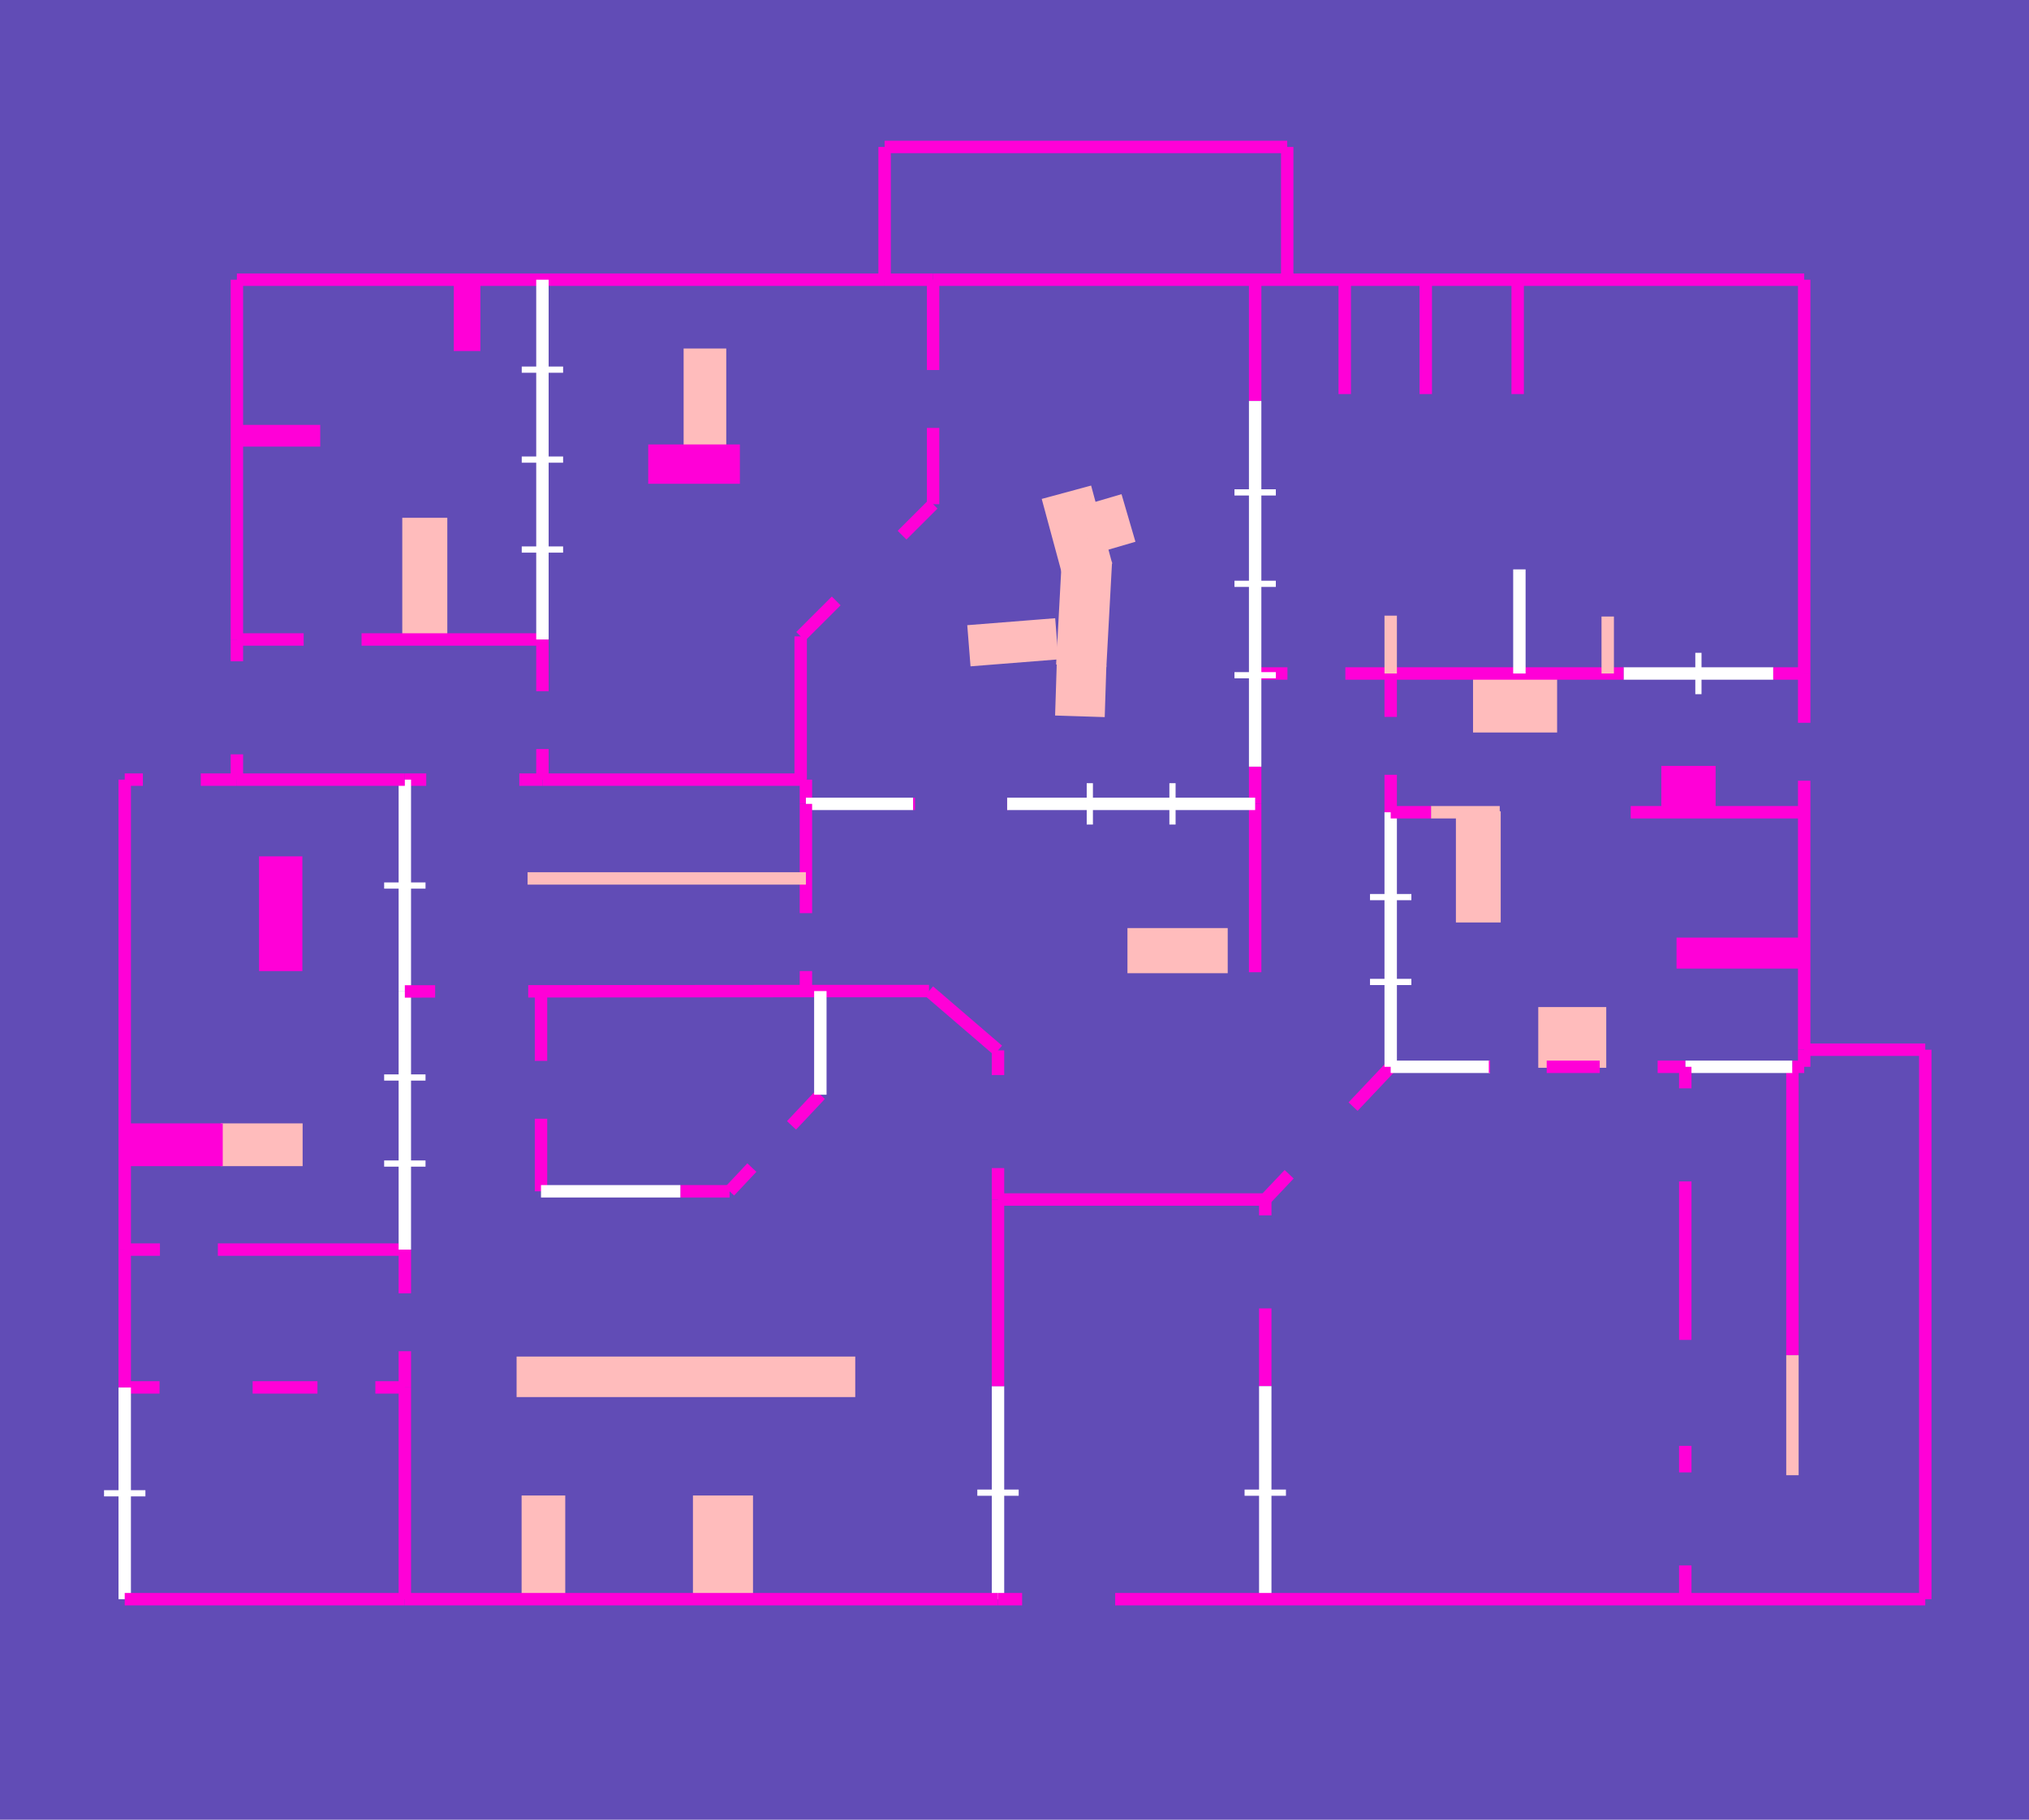
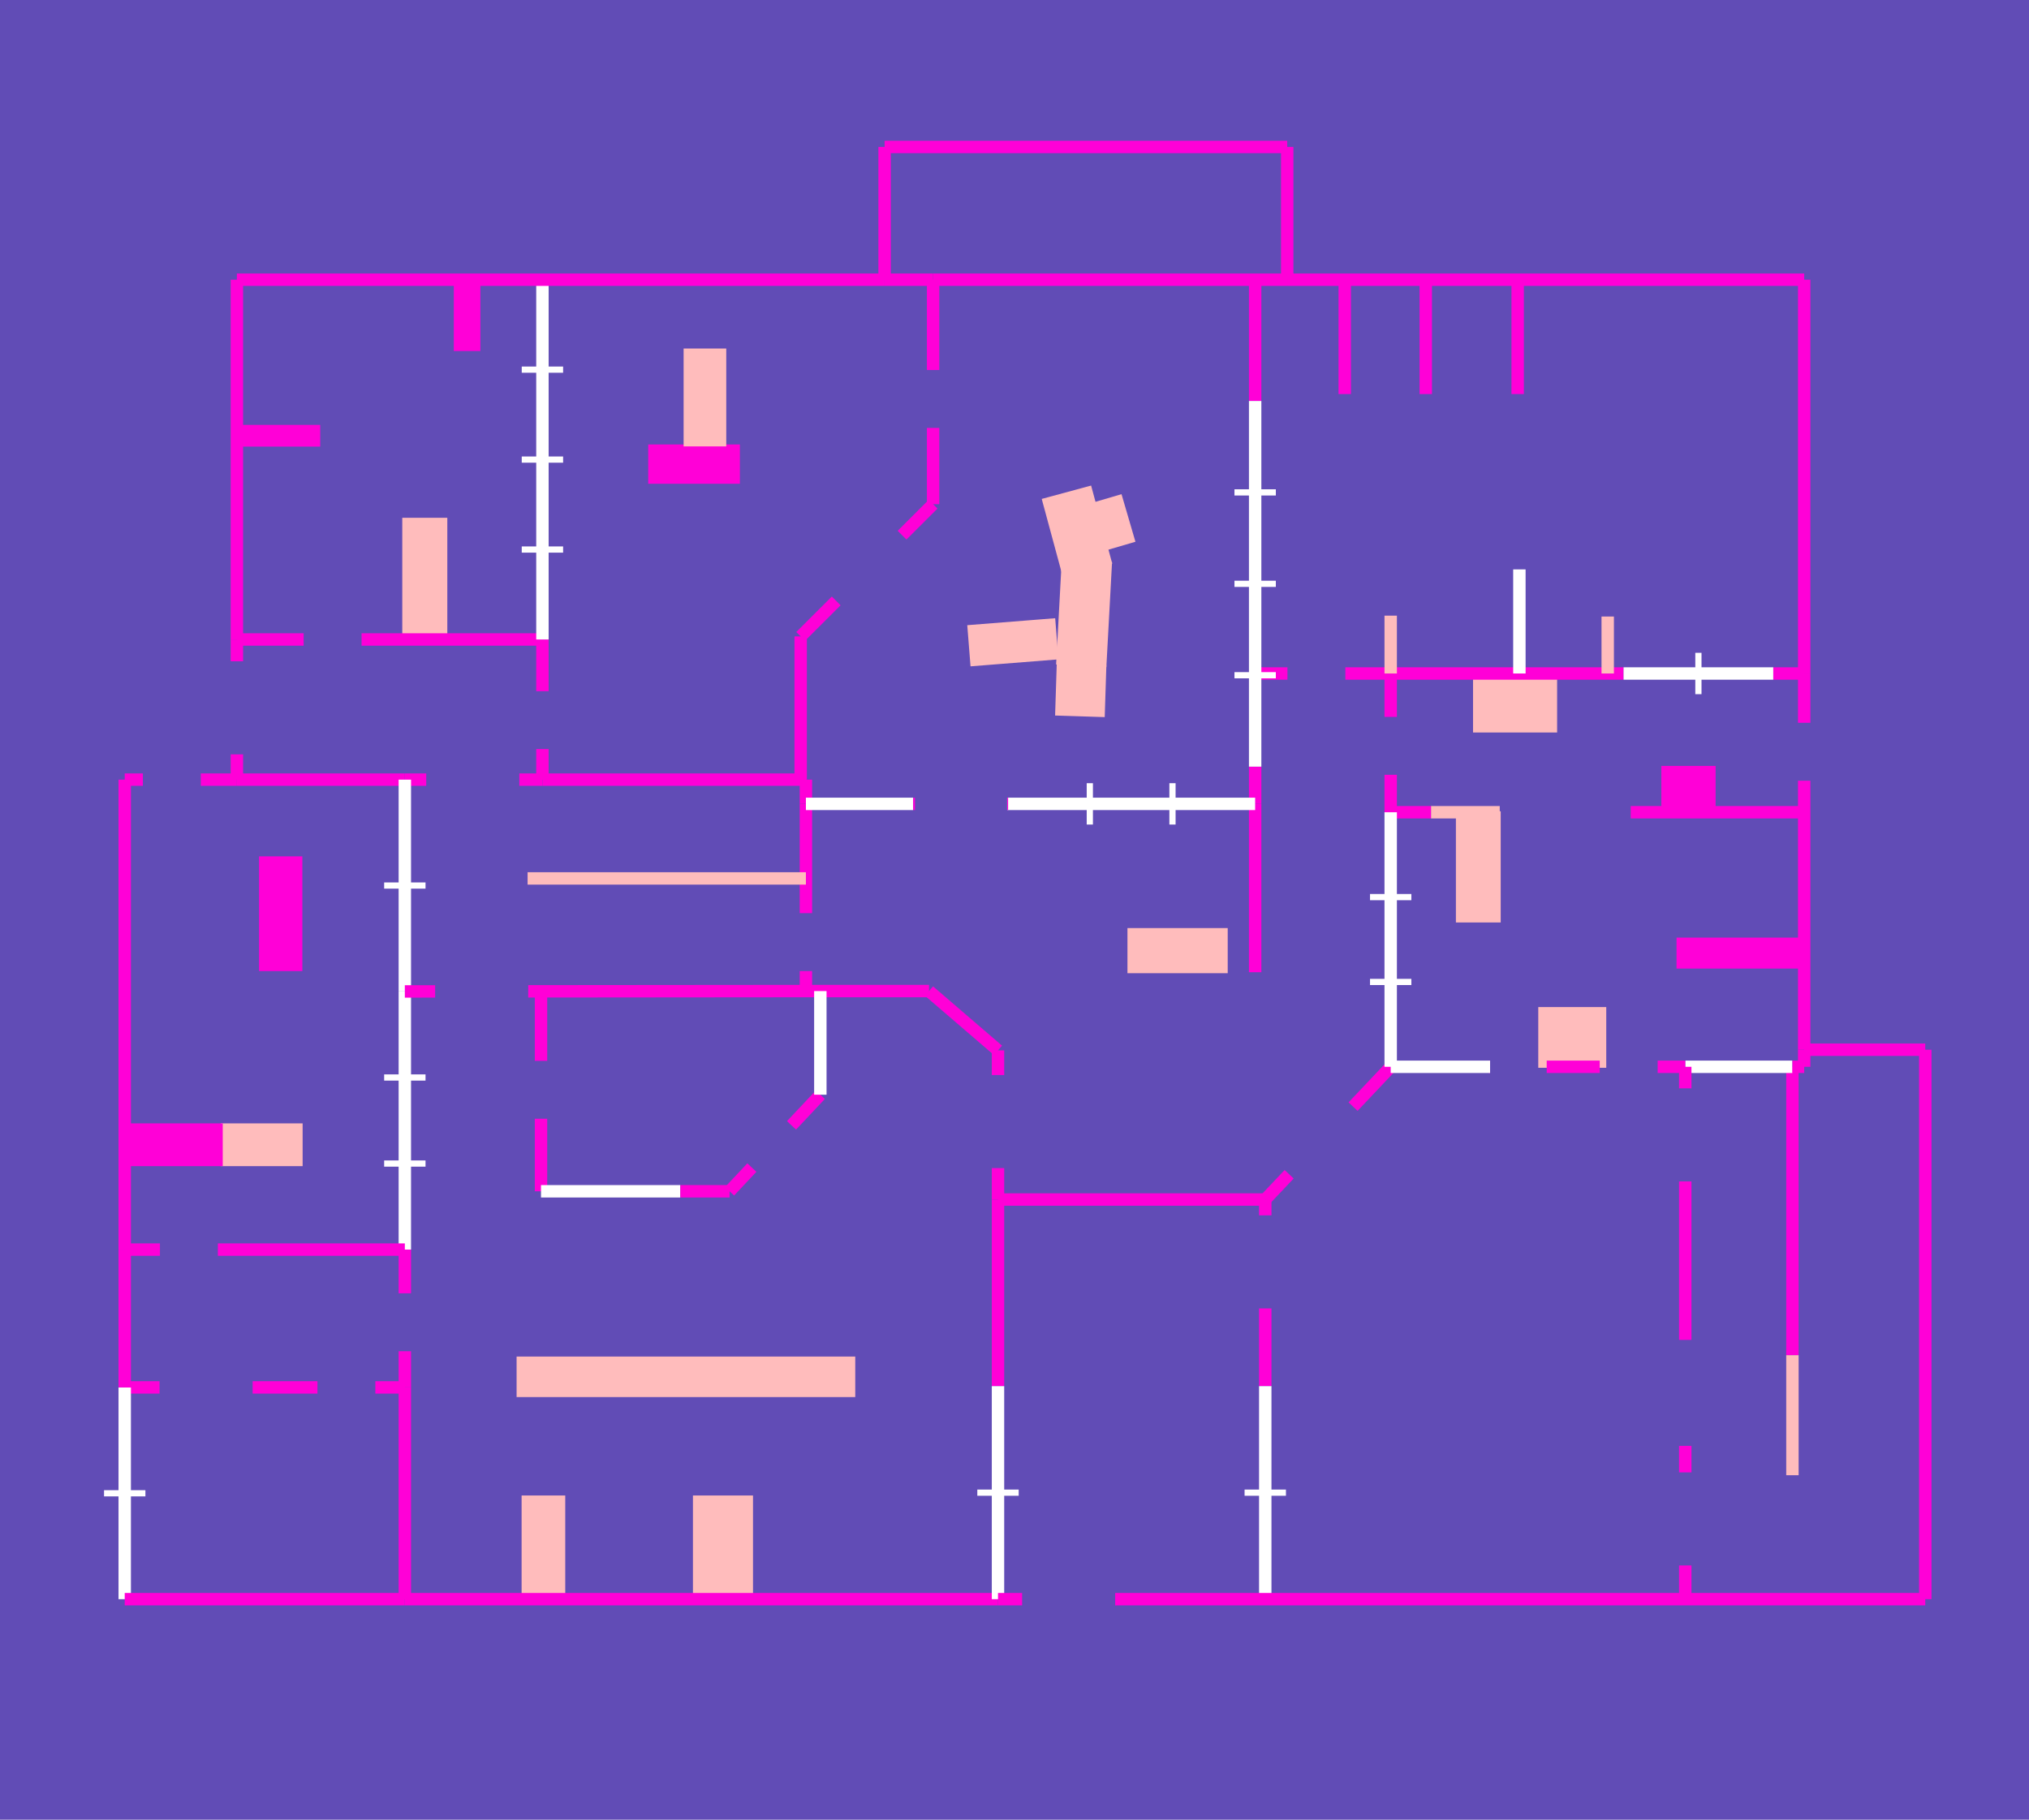
<svg xmlns="http://www.w3.org/2000/svg" viewBox="-377 -377 777 697">
  <rect fill="#614CB6" height="697" width="777" x="-377" y="-377" />
-   <path d="M-193.416,269.863 L-202.838,269.863 L-202.838,242.925 L-193.416,242.925 z" fill="#FF00D7" stroke="#FF00D7" stroke-width="0.75" transform="scale(1, -1)" />
-   <path d="M259.569,65.878 L279.616,65.878 L279.616,83.256 L259.569,83.256 z" fill="#FF00D7" stroke="#FF00D7" stroke-width="0.75" transform="scale(1, -1)" />
-   <path d="M55.131,21.139 L92.773,21.139 L92.773,4.603 L55.131,4.603 z" fill="#FFBCBC" stroke="#FFBCBC" stroke-width="0.75" transform="scale(1, -1)" />
-   <path d="M-89.014,-196.204 L-111.264,-196.204 L-111.264,-235.539 L-89.014,-235.539 z" fill="#FFBCBC" stroke="#FFBCBC" stroke-width="0.75" transform="scale(1, -1)" />
-   <path d="M-286.286,206.316 L-254.744,206.316 L-254.744,213.869 L-286.286,213.869 z" fill="#FF00D7" stroke="#FF00D7" stroke-width="0.75" transform="scale(1, -1)" />
-   <path d="M218.917,119.027 L187.47,119.027 L187.47,96.802 L218.917,96.802 z" fill="#FFBCBC" stroke="#FFBCBC" stroke-width="0.75" transform="scale(1, -1)" />
-   <path d="M-4.996,122.172 L-6.187,137.188 L26.738,139.799 L27.929,124.783 z" fill="#FFBCBC" stroke="#FFBCBC" stroke-width="0.75" transform="scale(1, -1)" />
+   <path d="M48.464,161.39 L46.319,121.838 L27.826,122.841 L29.971,162.393 z" fill="#FFBCBC" stroke="#FFBCBC" stroke-width="0.75" transform="scale(1, -1)" />
+   <path d="M-292.08,-53.668 L-261.484,-53.668 L-261.484,-69.298 L-292.08,-69.298 z" fill="#FFBCBC" stroke="#FFBCBC" stroke-width="0.75" transform="scale(1, -1)" />
  <path d="M22.388,185.631 L40.575,190.551 L48.464,161.39 L30.277,156.47 z" fill="#FFBCBC" stroke="#FFBCBC" stroke-width="0.75" transform="scale(1, -1)" />
-   <path d="M180.909,24.038 L197.318,24.038 L197.318,65.878 L180.909,65.878 z" fill="#FFBCBC" stroke="#FFBCBC" stroke-width="0.75" transform="scale(1, -1)" />
-   <path d="M-292.08,-53.668 L-261.484,-53.668 L-261.484,-69.298 L-292.08,-69.298 z" fill="#FFBCBC" stroke="#FFBCBC" stroke-width="0.75" transform="scale(1, -1)" />
-   <path d="M-160.915,-196.204 L-176.877,-196.204 L-176.877,-235.539 L-160.915,-235.539 z" fill="#FFBCBC" stroke="#FFBCBC" stroke-width="0.75" transform="scale(1, -1)" />
-   <path d="M-261.587,5.419 L-277.423,5.419 L-277.423,48.611 L-261.587,48.611 z" fill="#FF00D7" stroke="#FF00D7" stroke-width="0.75" transform="scale(1, -1)" />
+   <path d="M-178.797,-142.984 L-49.859,-142.984 L-49.859,-157.753 L-178.797,-157.753 z" fill="#FFBCBC" stroke="#FFBCBC" stroke-width="0.75" transform="scale(1, -1)" />
  <path d="M57.347,169.74 L41.021,164.968 L35.905,182.47 L52.231,187.242 z" fill="#FFBCBC" stroke="#FFBCBC" stroke-width="0.75" transform="scale(1, -1)" />
-   <path d="M-178.797,-142.984 L-49.859,-142.984 L-49.859,-157.753 L-178.797,-157.753 z" fill="#FFBCBC" stroke="#FFBCBC" stroke-width="0.75" transform="scale(1, -1)" />
-   <path d="M-329.237,-69.298 L-292.08,-69.298 L-292.08,-53.668 L-329.237,-53.668 z" fill="#FF00D7" stroke="#FF00D7" stroke-width="0.75" transform="scale(1, -1)" />
-   <path d="M48.464,161.39 L46.319,121.838 L27.826,122.841 L29.971,162.393 z" fill="#FFBCBC" stroke="#FFBCBC" stroke-width="0.75" transform="scale(1, -1)" />
-   <path d="M27.433,103.294 L28.047,122.436 L46.298,121.851 L45.685,102.709 z" fill="#FFBCBC" stroke="#FFBCBC" stroke-width="0.75" transform="scale(1, -1)" />
-   <path d="M237.735,-9.118 L212.451,-9.118 L212.451,-31.624 L237.735,-31.624 z" fill="#FFBCBC" stroke="#FFBCBC" stroke-width="0.75" transform="scale(1, -1)" />
-   <path d="M-99.254,206.386 L-114.834,206.386 L-114.834,243.13 L-99.254,243.13 z" fill="#FFBCBC" stroke="#FFBCBC" stroke-width="0.75" transform="scale(1, -1)" />
-   <path d="M-222.576,132.058 L-206.076,132.058 L-206.076,178.293 L-222.576,178.293 z" fill="#FFBCBC" stroke="#FFBCBC" stroke-width="0.75" transform="scale(1, -1)" />
  <path d="M-128.392,206.386 L-94.039,206.386 L-94.039,192.075 L-128.392,192.075 z" fill="#FF00D7" stroke="#FF00D7" stroke-width="0.75" transform="scale(1, -1)" />
  <path d="M265.394,17.485 L313.915,17.485 L313.915,6.38 L265.394,6.38 z" fill="#FF00D7" stroke="#FF00D7" stroke-width="0.75" transform="scale(1, -1)" />
-   <path d="M-116.455,-79.306 L-97.608,-79.306 z" fill="none" stroke="#FF00D7" stroke-width="4.752" transform="scale(1, -1)" />
+   <path d="M55.131,21.139 L92.773,21.139 L92.773,4.603 L55.131,4.603 z" fill="#FFBCBC" stroke="#FFBCBC" stroke-width="0.75" transform="scale(1, -1)" />
+   <path d="M259.569,65.878 L279.616,65.878 L279.616,83.256 L259.569,83.256 z" fill="#FF00D7" stroke="#FF00D7" stroke-width="0.75" transform="scale(1, -1)" />
+   <path d="M180.909,24.038 L197.318,24.038 L197.318,65.878 L180.909,65.878 z" fill="#FFBCBC" stroke="#FFBCBC" stroke-width="0.75" transform="scale(1, -1)" />
+   <path d="M-99.254,206.386 L-114.834,206.386 L-114.834,243.13 L-99.254,243.13 z" fill="#FFBCBC" stroke="#FFBCBC" stroke-width="0.75" transform="scale(1, -1)" />
+   <path d="M-89.014,-196.204 L-111.264,-196.204 L-111.264,-235.539 L-89.014,-235.539 z" fill="#FFBCBC" stroke="#FFBCBC" stroke-width="0.75" transform="scale(1, -1)" />
+   <path d="M218.917,119.027 L187.47,119.027 L187.47,96.802 L218.917,96.802 z" fill="#FFBCBC" stroke="#FFBCBC" stroke-width="0.75" transform="scale(1, -1)" />
+   <path d="M237.735,-9.118 L212.451,-9.118 L212.451,-31.624 L237.735,-31.624 z" fill="#FFBCBC" stroke="#FFBCBC" stroke-width="0.75" transform="scale(1, -1)" />
+   <path d="M-160.915,-196.204 L-176.877,-196.204 L-176.877,-235.539 L-160.915,-235.539 z" fill="#FFBCBC" stroke="#FFBCBC" stroke-width="0.75" transform="scale(1, -1)" />
+   <path d="M27.433,103.294 L28.047,122.436 L46.298,121.851 L45.685,102.709 z" fill="#FFBCBC" stroke="#FFBCBC" stroke-width="0.75" transform="scale(1, -1)" />
+   <path d="M-329.237,-69.298 L-292.08,-69.298 L-292.08,-53.668 L-329.237,-53.668 z" fill="#FF00D7" stroke="#FF00D7" stroke-width="0.75" transform="scale(1, -1)" />
+   <path d="M-286.286,206.316 L-254.744,206.316 L-254.744,213.869 L-286.286,213.869 z" fill="#FF00D7" stroke="#FF00D7" stroke-width="0.75" transform="scale(1, -1)" />
+   <path d="M-4.996,122.172 L-6.187,137.188 L26.738,139.799 L27.929,124.783 z" fill="#FFBCBC" stroke="#FFBCBC" stroke-width="0.75" transform="scale(1, -1)" />
+   <path d="M-261.587,5.419 L-277.423,5.419 L-277.423,48.611 L-261.587,48.611 z" fill="#FF00D7" stroke="#FF00D7" stroke-width="0.75" transform="scale(1, -1)" />
+   <path d="M-222.576,132.058 L-206.076,132.058 L-206.076,178.293 L-222.576,178.293 z" fill="#FFBCBC" stroke="#FFBCBC" stroke-width="0.75" transform="scale(1, -1)" />
+   <path d="M-193.416,269.863 L-202.838,269.863 L-202.838,242.925 L-193.416,242.925 z" fill="#FF00D7" stroke="#FF00D7" stroke-width="0.75" transform="scale(1, -1)" />
+   <path d="M-97.608,-79.306 L-89.074,-70.222 z" fill="none" stroke="#FF00D7" stroke-width="4.752" transform="scale(1, -1)" />
+   <path d="M-73.889,-54.059 L-62.85,-42.309 z" fill="none" stroke="#FF00D7" stroke-width="4.752" transform="scale(1, -1)" />
+   <path d="M103.656,269.863 L103.656,223.411 z" fill="none" stroke="#FF00D7" stroke-width="4.752" transform="scale(1, -1)" />
+   <path d="M-169.279,78.373 L-178.127,78.373 z" fill="none" stroke="#FF00D7" stroke-width="4.752" transform="scale(1, -1)" />
+   <path d="M-213.77,78.373 L-221.969,78.373 z" fill="none" stroke="#FF00D7" stroke-width="4.752" transform="scale(1, -1)" />
+   <path d="M309.407,-142.095 L309.407,-31.624 z" fill="none" stroke="#FF00D7" stroke-width="4.752" transform="scale(1, -1)" />
+   <path d="M103.656,119.027 L116.024,119.027 z" fill="none" stroke="#FF00D7" stroke-width="4.752" transform="scale(1, -1)" />
+   <path d="M138.202,119.027 L244.74,119.027 z" fill="none" stroke="#FF00D7" stroke-width="4.752" transform="scale(1, -1)" />
+   <path d="M-221.969,78.373 L-286.286,78.373 z" fill="none" stroke="#FF00D7" stroke-width="4.752" transform="scale(1, -1)" />
+   <path d="M313.915,-25.081 L360.278,-25.081 z" fill="none" stroke="#FF00D7" stroke-width="4.752" transform="scale(1, -1)" />
+   <path d="M-70.386,78.373 L-68.382,78.373 z" fill="none" stroke="#FF00D7" stroke-width="4.752" transform="scale(1, -1)" />
+   <path d="M-329.237,78.373 L-329.237,-101.643 z" fill="none" stroke="#FF00D7" stroke-width="4.752" transform="scale(1, -1)" />
+   <path d="M360.278,-235.539 L360.278,-25.081 z" fill="none" stroke="#FF00D7" stroke-width="4.752" transform="scale(1, -1)" />
+   <path d="M268.367,-176.816 L268.367,-186.977 z" fill="none" stroke="#FF00D7" stroke-width="4.752" transform="scale(1, -1)" />
+   <path d="M268.367,-222.621 L268.367,-235.539 z" fill="none" stroke="#FF00D7" stroke-width="4.752" transform="scale(1, -1)" />
+   <path d="M-221.969,-101.643 L-221.969,-2.759 z" fill="none" stroke="#FFFFFF" stroke-width="4.752" transform="scale(1, -1)" />
+   <path d="M-214.048,-68.682 L-229.889,-68.682 z" fill="none" stroke="#FFFFFF" stroke-width="2.376" transform="scale(1, -1)" />
+   <path d="M-214.048,-35.72 L-229.889,-35.72 z" fill="none" stroke="#FFFFFF" stroke-width="2.376" transform="scale(1, -1)" />
+   <path d="M-221.969,-235.539 L5.182,-235.539 z" fill="none" stroke="#FF00D7" stroke-width="4.752" transform="scale(1, -1)" />
+   <path d="M309.407,-31.624 L268.367,-31.624 z" fill="none" stroke="#FFFFFF" stroke-width="4.752" transform="scale(1, -1)" />
+   <path d="M-21.237,-2.617 L-68.382,-2.617 z" fill="none" stroke="#FF00D7" stroke-width="4.752" transform="scale(1, -1)" />
+   <path d="M-70.386,133.239 L-56.777,146.827 z" fill="none" stroke="#FF00D7" stroke-width="4.752" transform="scale(1, -1)" />
+   <path d="M-31.553,172.011 L-19.669,183.876 z" fill="none" stroke="#FF00D7" stroke-width="4.752" transform="scale(1, -1)" />
  <path d="M103.656,69.09 L103.656,83.346 z" fill="none" stroke="#FF00D7" stroke-width="4.752" transform="scale(1, -1)" />
+   <path d="M309.407,-188.064 L309.407,-142.095 z" fill="none" stroke="#FFBCBC" stroke-width="4.752" transform="scale(1, -1)" />
+   <path d="M268.367,-31.624 L268.367,-39.88 z" fill="none" stroke="#FF00D7" stroke-width="4.752" transform="scale(1, -1)" />
+   <path d="M268.367,-75.524 L268.367,-136.231 z" fill="none" stroke="#FF00D7" stroke-width="4.752" transform="scale(1, -1)" />
+   <path d="M-38.241,320.713 L115.932,320.713 z" fill="none" stroke="#FF00D7" stroke-width="4.752" transform="scale(1, -1)" />
+   <path d="M155.563,-31.624 L141.153,-46.874 z" fill="none" stroke="#FF00D7" stroke-width="4.752" transform="scale(1, -1)" />
+   <path d="M116.673,-72.782 L107.528,-82.46 z" fill="none" stroke="#FF00D7" stroke-width="4.752" transform="scale(1, -1)" />
  <path d="M-68.382,78.373 L-68.382,69.09 z" fill="none" stroke="#FF00D7" stroke-width="4.752" transform="scale(1, -1)" />
+   <path d="M313.915,-25.081 L313.915,-31.624 z" fill="none" stroke="#FF00D7" stroke-width="4.752" transform="scale(1, -1)" />
  <path d="M313.915,269.863 L115.932,269.863 z" fill="none" stroke="#FF00D7" stroke-width="4.752" transform="scale(1, -1)" />
+   <path d="M5.182,-25.327 L-21.237,-2.617 z" fill="none" stroke="#FF00D7" stroke-width="4.752" transform="scale(1, -1)" />
+   <path d="M-169.825,-2.759 L-169.825,-29.345 z" fill="none" stroke="#FF00D7" stroke-width="4.752" transform="scale(1, -1)" />
+   <path d="M-169.825,-51.523 L-169.825,-79.306 z" fill="none" stroke="#FF00D7" stroke-width="4.752" transform="scale(1, -1)" />
+   <path d="M5.182,-82.46 L5.182,-153.95 z" fill="none" stroke="#FF00D7" stroke-width="4.752" transform="scale(1, -1)" />
+   <path d="M-19.669,183.876 L-19.669,213.09 z" fill="none" stroke="#FF00D7" stroke-width="4.752" transform="scale(1, -1)" />
+   <path d="M-19.669,235.268 L-19.669,269.863 z" fill="none" stroke="#FF00D7" stroke-width="4.752" transform="scale(1, -1)" />
+   <path d="M-62.85,-2.617 L-62.85,-42.309 z" fill="none" stroke="#FFFFFF" stroke-width="4.752" transform="scale(1, -1)" />
+   <path d="M-19.669,269.863 L-38.241,269.863 z" fill="none" stroke="#FF00D7" stroke-width="4.752" transform="scale(1, -1)" />
  <path d="M137.963,269.863 L137.963,226.063 z" fill="none" stroke="#FF00D7" stroke-width="4.752" transform="scale(1, -1)" />
-   <path d="M5.182,-153.95 L5.182,-235.539 z" fill="none" stroke="#FFFFFF" stroke-width="4.752" transform="scale(1, -1)" />
-   <path d="M-2.739,-194.744 L13.103,-194.744 z" fill="none" stroke="#FFFFFF" stroke-width="2.376" transform="scale(1, -1)" />
-   <path d="M-38.241,269.863 L-286.286,269.863 z" fill="none" stroke="#FF00D7" stroke-width="4.752" transform="scale(1, -1)" />
-   <path d="M-70.386,78.373 L-169.279,78.373 z" fill="none" stroke="#FF00D7" stroke-width="4.752" transform="scale(1, -1)" />
+   <path d="M-286.286,78.373 L-300.112,78.373 z" fill="none" stroke="#FF00D7" stroke-width="4.752" transform="scale(1, -1)" />
+   <path d="M-322.29,78.373 L-329.237,78.373 z" fill="none" stroke="#FF00D7" stroke-width="4.752" transform="scale(1, -1)" />
  <path d="M-329.237,-154.427 L-315.902,-154.427 z" fill="none" stroke="#FF00D7" stroke-width="4.752" transform="scale(1, -1)" />
  <path d="M-280.258,-154.427 L-255.436,-154.427 z" fill="none" stroke="#FF00D7" stroke-width="4.752" transform="scale(1, -1)" />
  <path d="M-233.258,-154.427 L-221.969,-154.427 z" fill="none" stroke="#FF00D7" stroke-width="4.752" transform="scale(1, -1)" />
-   <path d="M-329.237,-235.539 L-329.237,-154.427 z" fill="none" stroke="#FFFFFF" stroke-width="4.752" transform="scale(1, -1)" />
-   <path d="M-321.316,-194.983 L-337.158,-194.983 z" fill="none" stroke="#FFFFFF" stroke-width="2.376" transform="scale(1, -1)" />
-   <path d="M107.528,-82.46 L5.182,-82.46 z" fill="none" stroke="#FF00D7" stroke-width="4.752" transform="scale(1, -1)" />
-   <path d="M244.74,119.027 L302.063,119.027 z" fill="none" stroke="#FFFFFF" stroke-width="4.752" transform="scale(1, -1)" />
-   <path d="M273.401,111.107 L273.401,126.948 z" fill="none" stroke="#FFFFFF" stroke-width="2.376" transform="scale(1, -1)" />
-   <path d="M-27.305,69.09 L-68.382,69.09 z" fill="none" stroke="#FFFFFF" stroke-width="4.752" transform="scale(1, -1)" />
-   <path d="M155.563,-31.624 L141.153,-46.874 z" fill="none" stroke="#FF00D7" stroke-width="4.752" transform="scale(1, -1)" />
-   <path d="M116.673,-72.782 L107.528,-82.46 z" fill="none" stroke="#FF00D7" stroke-width="4.752" transform="scale(1, -1)" />
-   <path d="M247.474,65.878 L313.915,65.878 z" fill="none" stroke="#FF00D7" stroke-width="4.752" transform="scale(1, -1)" />
-   <path d="M309.407,-142.095 L309.407,-31.624 z" fill="none" stroke="#FF00D7" stroke-width="4.752" transform="scale(1, -1)" />
-   <path d="M-286.286,78.373 L-300.112,78.373 z" fill="none" stroke="#FF00D7" stroke-width="4.752" transform="scale(1, -1)" />
-   <path d="M-322.29,78.373 L-329.237,78.373 z" fill="none" stroke="#FF00D7" stroke-width="4.752" transform="scale(1, -1)" />
-   <path d="M309.407,-31.624 L268.367,-31.624 z" fill="none" stroke="#FFFFFF" stroke-width="4.752" transform="scale(1, -1)" />
-   <path d="M193.621,-31.624 L155.563,-31.624 z" fill="none" stroke="#FFFFFF" stroke-width="4.752" transform="scale(1, -1)" />
-   <path d="M103.656,4.603 L103.656,69.09 z" fill="none" stroke="#FF00D7" stroke-width="4.752" transform="scale(1, -1)" />
-   <path d="M-38.241,320.713 L115.932,320.713 z" fill="none" stroke="#FF00D7" stroke-width="4.752" transform="scale(1, -1)" />
-   <path d="M-19.669,183.876 L-19.669,213.09 z" fill="none" stroke="#FF00D7" stroke-width="4.752" transform="scale(1, -1)" />
-   <path d="M-19.669,235.268 L-19.669,269.863 z" fill="none" stroke="#FF00D7" stroke-width="4.752" transform="scale(1, -1)" />
-   <path d="M268.367,-31.624 L268.367,-39.88 z" fill="none" stroke="#FF00D7" stroke-width="4.752" transform="scale(1, -1)" />
-   <path d="M268.367,-75.524 L268.367,-136.231 z" fill="none" stroke="#FF00D7" stroke-width="4.752" transform="scale(1, -1)" />
+   <path d="M155.563,119.027 L155.563,102.406 z" fill="none" stroke="#FF00D7" stroke-width="4.752" transform="scale(1, -1)" />
+   <path d="M155.563,80.228 L155.563,65.878 z" fill="none" stroke="#FF00D7" stroke-width="4.752" transform="scale(1, -1)" />
+   <path d="M197.318,65.878 L170.991,65.878 z" fill="none" stroke="#FFBCBC" stroke-width="4.752" transform="scale(1, -1)" />
+   <path d="M-221.969,-154.427 L-221.969,-140.566 z" fill="none" stroke="#FF00D7" stroke-width="4.752" transform="scale(1, -1)" />
+   <path d="M-221.969,-118.388 L-221.969,-101.643 z" fill="none" stroke="#FF00D7" stroke-width="4.752" transform="scale(1, -1)" />
  <path d="M-286.286,132.058 L-260.717,132.058 z" fill="none" stroke="#FF00D7" stroke-width="4.752" transform="scale(1, -1)" />
  <path d="M-238.539,132.058 L-169.279,132.058 z" fill="none" stroke="#FF00D7" stroke-width="4.752" transform="scale(1, -1)" />
-   <path d="M155.563,-31.624 L155.563,65.878 z" fill="none" stroke="#FFFFFF" stroke-width="4.752" transform="scale(1, -1)" />
-   <path d="M163.484,0.877 L147.643,0.877 z" fill="none" stroke="#FFFFFF" stroke-width="2.376" transform="scale(1, -1)" />
-   <path d="M163.484,33.377 L147.643,33.377 z" fill="none" stroke="#FFFFFF" stroke-width="2.376" transform="scale(1, -1)" />
-   <path d="M5.182,-82.46 L5.182,-153.95 z" fill="none" stroke="#FF00D7" stroke-width="4.752" transform="scale(1, -1)" />
-   <path d="M204.186,269.863 L204.186,226.063 z" fill="none" stroke="#FF00D7" stroke-width="4.752" transform="scale(1, -1)" />
  <path d="M268.367,-31.624 L257.789,-31.624 z" fill="none" stroke="#FF00D7" stroke-width="4.752" transform="scale(1, -1)" />
  <path d="M235.611,-31.624 L215.309,-31.624 z" fill="none" stroke="#FF00D7" stroke-width="4.752" transform="scale(1, -1)" />
  <path d="M193.131,-31.624 L193.621,-31.624 z" fill="none" stroke="#FF00D7" stroke-width="4.752" transform="scale(1, -1)" />
-   <path d="M-70.386,133.239 L-70.386,78.373 z" fill="none" stroke="#FF00D7" stroke-width="4.752" transform="scale(1, -1)" />
-   <path d="M-221.969,-154.427 L-221.969,-140.566 z" fill="none" stroke="#FF00D7" stroke-width="4.752" transform="scale(1, -1)" />
-   <path d="M-221.969,-118.388 L-221.969,-101.643 z" fill="none" stroke="#FF00D7" stroke-width="4.752" transform="scale(1, -1)" />
-   <path d="M155.563,119.027 L155.563,102.406 z" fill="none" stroke="#FF00D7" stroke-width="4.752" transform="scale(1, -1)" />
-   <path d="M155.563,80.228 L155.563,65.878 z" fill="none" stroke="#FF00D7" stroke-width="4.752" transform="scale(1, -1)" />
-   <path d="M103.656,119.027 L116.024,119.027 z" fill="none" stroke="#FF00D7" stroke-width="4.752" transform="scale(1, -1)" />
-   <path d="M138.202,119.027 L244.74,119.027 z" fill="none" stroke="#FF00D7" stroke-width="4.752" transform="scale(1, -1)" />
-   <path d="M204.845,158.904 L204.845,119.027 z" fill="none" stroke="#FFFFFF" stroke-width="4.752" transform="scale(1, -1)" />
-   <path d="M-68.382,69.09 L-68.382,27.23 z" fill="none" stroke="#FF00D7" stroke-width="4.752" transform="scale(1, -1)" />
-   <path d="M-68.382,5.052 L-68.382,-2.617 z" fill="none" stroke="#FF00D7" stroke-width="4.752" transform="scale(1, -1)" />
-   <path d="M-169.279,78.373 L-178.127,78.373 z" fill="none" stroke="#FF00D7" stroke-width="4.752" transform="scale(1, -1)" />
-   <path d="M-213.77,78.373 L-221.969,78.373 z" fill="none" stroke="#FF00D7" stroke-width="4.752" transform="scale(1, -1)" />
-   <path d="M-19.669,269.863 L-38.241,269.863 z" fill="none" stroke="#FF00D7" stroke-width="4.752" transform="scale(1, -1)" />
-   <path d="M-221.969,-101.643 L-293.573,-101.643 z" fill="none" stroke="#FF00D7" stroke-width="4.752" transform="scale(1, -1)" />
-   <path d="M-315.751,-101.643 L-329.237,-101.643 z" fill="none" stroke="#FF00D7" stroke-width="4.752" transform="scale(1, -1)" />
-   <path d="M-169.825,-2.759 L-169.825,-29.345 z" fill="none" stroke="#FF00D7" stroke-width="4.752" transform="scale(1, -1)" />
-   <path d="M-169.825,-51.523 L-169.825,-79.306 z" fill="none" stroke="#FF00D7" stroke-width="4.752" transform="scale(1, -1)" />
-   <path d="M168.991,226.063 L168.991,269.863 z" fill="none" stroke="#FF00D7" stroke-width="4.752" transform="scale(1, -1)" />
-   <path d="M8.687,69.09 L9.055,69.09 z" fill="none" stroke="#FF00D7" stroke-width="4.752" transform="scale(1, -1)" />
-   <path d="M-26.589,69.09 L-27.305,69.09 z" fill="none" stroke="#FF00D7" stroke-width="4.752" transform="scale(1, -1)" />
-   <path d="M360.278,-235.539 L360.278,-25.081 z" fill="none" stroke="#FF00D7" stroke-width="4.752" transform="scale(1, -1)" />
-   <path d="M197.318,65.878 L170.991,65.878 z" fill="none" stroke="#FFBCBC" stroke-width="4.752" transform="scale(1, -1)" />
-   <path d="M309.407,-188.064 L309.407,-142.095 z" fill="none" stroke="#FFBCBC" stroke-width="4.752" transform="scale(1, -1)" />
-   <path d="M-21.237,-2.617 L-68.382,-2.617 z" fill="none" stroke="#FF00D7" stroke-width="4.752" transform="scale(1, -1)" />
-   <path d="M238.669,119.027 L238.669,140.852 z" fill="none" stroke="#FFBCBC" stroke-width="4.752" transform="scale(1, -1)" />
-   <path d="M-221.969,-101.643 L-221.969,-2.759 z" fill="none" stroke="#FFFFFF" stroke-width="4.752" transform="scale(1, -1)" />
-   <path d="M-214.048,-68.682 L-229.889,-68.682 z" fill="none" stroke="#FFFFFF" stroke-width="2.376" transform="scale(1, -1)" />
-   <path d="M-214.048,-35.72 L-229.889,-35.72 z" fill="none" stroke="#FFFFFF" stroke-width="2.376" transform="scale(1, -1)" />
-   <path d="M313.915,-25.081 L313.915,-31.624 z" fill="none" stroke="#FF00D7" stroke-width="4.752" transform="scale(1, -1)" />
+   <path d="M5.182,-153.95 L5.182,-235.539 z" fill="none" stroke="#FFFFFF" stroke-width="4.752" transform="scale(1, -1)" />
+   <path d="M-2.739,-194.744 L13.103,-194.744 z" fill="none" stroke="#FFFFFF" stroke-width="2.376" transform="scale(1, -1)" />
+   <path d="M103.656,4.603 L103.656,69.09 z" fill="none" stroke="#FF00D7" stroke-width="4.752" transform="scale(1, -1)" />
+   <path d="M-38.241,320.713 L-38.241,269.863 z" fill="none" stroke="#FF00D7" stroke-width="4.752" transform="scale(1, -1)" />
+   <path d="M-169.825,-79.306 L-116.455,-79.306 z" fill="none" stroke="#FFFFFF" stroke-width="4.752" transform="scale(1, -1)" />
+   <path d="M115.932,269.863 L-19.669,269.863 z" fill="none" stroke="#FF00D7" stroke-width="4.752" transform="scale(1, -1)" />
  <path d="M8.687,69.09 L103.656,69.09 z" fill="none" stroke="#FFFFFF" stroke-width="4.752" transform="scale(1, -1)" />
  <path d="M40.344,61.169 L40.344,77.01 z" fill="none" stroke="#FFFFFF" stroke-width="2.376" transform="scale(1, -1)" />
  <path d="M72,61.169 L72,77.01 z" fill="none" stroke="#FFFFFF" stroke-width="2.376" transform="scale(1, -1)" />
-   <path d="M5.182,-25.327 L-21.237,-2.617 z" fill="none" stroke="#FF00D7" stroke-width="4.752" transform="scale(1, -1)" />
+   <path d="M313.915,119.027 L313.915,100.145 z" fill="none" stroke="#FF00D7" stroke-width="4.752" transform="scale(1, -1)" />
+   <path d="M313.915,77.967 L313.915,-25.081 z" fill="none" stroke="#FF00D7" stroke-width="4.752" transform="scale(1, -1)" />
+   <path d="M-169.279,132.058 L-169.279,112.259 z" fill="none" stroke="#FF00D7" stroke-width="4.752" transform="scale(1, -1)" />
+   <path d="M-169.279,90.081 L-169.279,78.373 z" fill="none" stroke="#FF00D7" stroke-width="4.752" transform="scale(1, -1)" />
+   <path d="M168.991,226.063 L168.991,269.863 z" fill="none" stroke="#FF00D7" stroke-width="4.752" transform="scale(1, -1)" />
+   <path d="M-286.286,78.373 L-286.286,88.059 z" fill="none" stroke="#FF00D7" stroke-width="4.752" transform="scale(1, -1)" />
+   <path d="M-286.286,123.702 L-286.286,132.058 z" fill="none" stroke="#FF00D7" stroke-width="4.752" transform="scale(1, -1)" />
+   <path d="M-329.237,-235.539 L-329.237,-154.427 z" fill="none" stroke="#FFFFFF" stroke-width="4.752" transform="scale(1, -1)" />
+   <path d="M-321.316,-194.983 L-337.158,-194.983 z" fill="none" stroke="#FFFFFF" stroke-width="2.376" transform="scale(1, -1)" />
  <path d="M107.528,-82.46 L107.528,-88.522 z" fill="none" stroke="#FF00D7" stroke-width="4.752" transform="scale(1, -1)" />
  <path d="M107.528,-124.165 L107.528,-153.95 z" fill="none" stroke="#FF00D7" stroke-width="4.752" transform="scale(1, -1)" />
-   <path d="M-329.237,78.373 L-329.237,-101.643 z" fill="none" stroke="#FF00D7" stroke-width="4.752" transform="scale(1, -1)" />
+   <path d="M193.621,-31.624 L155.563,-31.624 z" fill="none" stroke="#FFFFFF" stroke-width="4.752" transform="scale(1, -1)" />
+   <path d="M-68.382,69.09 L-68.382,27.23 z" fill="none" stroke="#FF00D7" stroke-width="4.752" transform="scale(1, -1)" />
+   <path d="M-68.382,5.052 L-68.382,-2.617 z" fill="none" stroke="#FF00D7" stroke-width="4.752" transform="scale(1, -1)" />
  <path d="M155.563,65.878 L170.991,65.878 z" fill="none" stroke="#FF00D7" stroke-width="4.752" transform="scale(1, -1)" />
-   <path d="M313.915,119.027 L313.915,269.863 z" fill="none" stroke="#FF00D7" stroke-width="4.752" transform="scale(1, -1)" />
+   <path d="M-329.237,-235.539 L-221.969,-235.539 z" fill="none" stroke="#FF00D7" stroke-width="4.752" transform="scale(1, -1)" />
  <path d="M-221.969,-2.759 L-221.969,78.373 z" fill="none" stroke="#FFFFFF" stroke-width="4.752" transform="scale(1, -1)" />
  <path d="M-214.048,37.807 L-229.889,37.807 z" fill="none" stroke="#FFFFFF" stroke-width="2.376" transform="scale(1, -1)" />
-   <path d="M115.932,269.863 L-19.669,269.863 z" fill="none" stroke="#FF00D7" stroke-width="4.752" transform="scale(1, -1)" />
-   <path d="M-329.237,-235.539 L-221.969,-235.539 z" fill="none" stroke="#FF00D7" stroke-width="4.752" transform="scale(1, -1)" />
-   <path d="M302.063,119.027 L313.915,119.027 z" fill="none" stroke="#FF00D7" stroke-width="4.752" transform="scale(1, -1)" />
-   <path d="M-169.279,132.058 L-169.279,112.259 z" fill="none" stroke="#FF00D7" stroke-width="4.752" transform="scale(1, -1)" />
-   <path d="M-169.279,90.081 L-169.279,78.373 z" fill="none" stroke="#FF00D7" stroke-width="4.752" transform="scale(1, -1)" />
-   <path d="M313.915,119.027 L313.915,100.145 z" fill="none" stroke="#FF00D7" stroke-width="4.752" transform="scale(1, -1)" />
-   <path d="M313.915,77.967 L313.915,-25.081 z" fill="none" stroke="#FF00D7" stroke-width="4.752" transform="scale(1, -1)" />
-   <path d="M-221.969,-235.539 L5.182,-235.539 z" fill="none" stroke="#FF00D7" stroke-width="4.752" transform="scale(1, -1)" />
-   <path d="M-70.386,133.239 L-56.777,146.827 z" fill="none" stroke="#FF00D7" stroke-width="4.752" transform="scale(1, -1)" />
-   <path d="M-31.553,172.011 L-19.669,183.876 z" fill="none" stroke="#FF00D7" stroke-width="4.752" transform="scale(1, -1)" />
-   <path d="M-221.969,78.373 L-286.286,78.373 z" fill="none" stroke="#FF00D7" stroke-width="4.752" transform="scale(1, -1)" />
-   <path d="M268.367,-176.816 L268.367,-186.977 z" fill="none" stroke="#FF00D7" stroke-width="4.752" transform="scale(1, -1)" />
-   <path d="M268.367,-222.621 L268.367,-235.539 z" fill="none" stroke="#FF00D7" stroke-width="4.752" transform="scale(1, -1)" />
+   <path d="M103.656,223.411 L103.656,83.346 z" fill="none" stroke="#FFFFFF" stroke-width="4.752" transform="scale(1, -1)" />
+   <path d="M95.735,188.395 L111.576,188.395 z" fill="none" stroke="#FFFFFF" stroke-width="2.376" transform="scale(1, -1)" />
+   <path d="M95.735,153.378 L111.576,153.378 z" fill="none" stroke="#FFFFFF" stroke-width="2.376" transform="scale(1, -1)" />
+   <path d="M95.735,118.362 L111.576,118.362 z" fill="none" stroke="#FFFFFF" stroke-width="2.376" transform="scale(1, -1)" />
  <path d="M107.528,-153.95 L107.528,-235.539 z" fill="none" stroke="#FFFFFF" stroke-width="4.752" transform="scale(1, -1)" />
  <path d="M99.608,-194.744 L115.449,-194.744 z" fill="none" stroke="#FFFFFF" stroke-width="2.376" transform="scale(1, -1)" />
-   <path d="M-97.608,-79.306 L-89.074,-70.222 z" fill="none" stroke="#FF00D7" stroke-width="4.752" transform="scale(1, -1)" />
-   <path d="M-73.889,-54.059 L-62.85,-42.309 z" fill="none" stroke="#FF00D7" stroke-width="4.752" transform="scale(1, -1)" />
-   <path d="M155.563,141.184 L155.563,119.027 z" fill="none" stroke="#FFBCBC" stroke-width="4.752" transform="scale(1, -1)" />
-   <path d="M103.656,269.863 L103.656,223.411 z" fill="none" stroke="#FF00D7" stroke-width="4.752" transform="scale(1, -1)" />
+   <path d="M115.932,320.713 L115.932,269.863 z" fill="none" stroke="#FF00D7" stroke-width="4.752" transform="scale(1, -1)" />
  <path d="M-169.279,269.863 L-169.279,132.058 z" fill="none" stroke="#FFFFFF" stroke-width="4.752" transform="scale(1, -1)" />
  <path d="M-177.2,235.412 L-161.359,235.412 z" fill="none" stroke="#FFFFFF" stroke-width="2.376" transform="scale(1, -1)" />
  <path d="M-177.2,200.961 L-161.359,200.961 z" fill="none" stroke="#FFFFFF" stroke-width="2.376" transform="scale(1, -1)" />
  <path d="M-177.2,166.51 L-161.359,166.51 z" fill="none" stroke="#FFFFFF" stroke-width="2.376" transform="scale(1, -1)" />
+   <path d="M-38.241,269.863 L-286.286,269.863 z" fill="none" stroke="#FF00D7" stroke-width="4.752" transform="scale(1, -1)" />
+   <path d="M204.845,158.904 L204.845,119.027 z" fill="none" stroke="#FFFFFF" stroke-width="4.752" transform="scale(1, -1)" />
+   <path d="M238.669,119.027 L238.669,140.852 z" fill="none" stroke="#FFBCBC" stroke-width="4.752" transform="scale(1, -1)" />
+   <path d="M107.528,-82.46 L5.182,-82.46 z" fill="none" stroke="#FF00D7" stroke-width="4.752" transform="scale(1, -1)" />
  <path d="M5.182,-82.46 L5.182,-70.421 z" fill="none" stroke="#FF00D7" stroke-width="4.752" transform="scale(1, -1)" />
  <path d="M5.182,-34.778 L5.182,-25.327 z" fill="none" stroke="#FF00D7" stroke-width="4.752" transform="scale(1, -1)" />
-   <path d="M-38.241,320.713 L-38.241,269.863 z" fill="none" stroke="#FF00D7" stroke-width="4.752" transform="scale(1, -1)" />
-   <path d="M103.656,223.411 L103.656,83.346 z" fill="none" stroke="#FFFFFF" stroke-width="4.752" transform="scale(1, -1)" />
-   <path d="M95.735,188.395 L111.576,188.395 z" fill="none" stroke="#FFFFFF" stroke-width="2.376" transform="scale(1, -1)" />
-   <path d="M95.735,153.378 L111.576,153.378 z" fill="none" stroke="#FFFFFF" stroke-width="2.376" transform="scale(1, -1)" />
-   <path d="M95.735,118.362 L111.576,118.362 z" fill="none" stroke="#FFFFFF" stroke-width="2.376" transform="scale(1, -1)" />
+   <path d="M313.915,119.027 L313.915,269.863 z" fill="none" stroke="#FF00D7" stroke-width="4.752" transform="scale(1, -1)" />
+   <path d="M-70.386,133.239 L-70.386,78.373 z" fill="none" stroke="#FF00D7" stroke-width="4.752" transform="scale(1, -1)" />
+   <path d="M-116.455,-79.306 L-97.608,-79.306 z" fill="none" stroke="#FF00D7" stroke-width="4.752" transform="scale(1, -1)" />
  <path d="M-221.969,-235.539 L-221.969,-154.427 z" fill="none" stroke="#FF00D7" stroke-width="4.752" transform="scale(1, -1)" />
-   <path d="M-62.85,-2.617 L-62.85,-42.309 z" fill="none" stroke="#FFFFFF" stroke-width="4.752" transform="scale(1, -1)" />
-   <path d="M-70.386,78.373 L-68.382,78.373 z" fill="none" stroke="#FF00D7" stroke-width="4.752" transform="scale(1, -1)" />
+   <path d="M155.563,-31.624 L155.563,65.878 z" fill="none" stroke="#FFFFFF" stroke-width="4.752" transform="scale(1, -1)" />
+   <path d="M163.484,0.877 L147.643,0.877 z" fill="none" stroke="#FFFFFF" stroke-width="2.376" transform="scale(1, -1)" />
+   <path d="M163.484,33.377 L147.643,33.377 z" fill="none" stroke="#FFFFFF" stroke-width="2.376" transform="scale(1, -1)" />
+   <path d="M-286.286,269.863 L-286.286,132.058 z" fill="none" stroke="#FF00D7" stroke-width="4.752" transform="scale(1, -1)" />
+   <path d="M247.474,65.878 L313.915,65.878 z" fill="none" stroke="#FF00D7" stroke-width="4.752" transform="scale(1, -1)" />
+   <path d="M204.186,269.863 L204.186,226.063 z" fill="none" stroke="#FF00D7" stroke-width="4.752" transform="scale(1, -1)" />
+   <path d="M-329.237,-101.643 L-329.237,-154.427 z" fill="none" stroke="#FF00D7" stroke-width="4.752" transform="scale(1, -1)" />
+   <path d="M360.278,-235.539 L50.06,-235.539 z" fill="none" stroke="#FF00D7" stroke-width="4.752" transform="scale(1, -1)" />
+   <path d="M14.417,-235.539 L5.182,-235.539 z" fill="none" stroke="#FF00D7" stroke-width="4.752" transform="scale(1, -1)" />
+   <path d="M155.563,141.184 L155.563,119.027 z" fill="none" stroke="#FFBCBC" stroke-width="4.752" transform="scale(1, -1)" />
+   <path d="M-221.969,-101.643 L-293.573,-101.643 z" fill="none" stroke="#FF00D7" stroke-width="4.752" transform="scale(1, -1)" />
+   <path d="M-315.751,-101.643 L-329.237,-101.643 z" fill="none" stroke="#FF00D7" stroke-width="4.752" transform="scale(1, -1)" />
  <path d="M-221.969,-2.759 L-210.368,-2.748 z" fill="none" stroke="#FF00D7" stroke-width="4.752" transform="scale(1, -1)" />
  <path d="M-174.724,-2.715 L-68.382,-2.617 z" fill="none" stroke="#FF00D7" stroke-width="4.752" transform="scale(1, -1)" />
+   <path d="M-70.386,78.373 L-169.279,78.373 z" fill="none" stroke="#FF00D7" stroke-width="4.752" transform="scale(1, -1)" />
  <path d="M313.915,-31.624 L309.407,-31.624 z" fill="none" stroke="#FF00D7" stroke-width="4.752" transform="scale(1, -1)" />
-   <path d="M360.278,-235.539 L50.06,-235.539 z" fill="none" stroke="#FF00D7" stroke-width="4.752" transform="scale(1, -1)" />
-   <path d="M14.417,-235.539 L5.182,-235.539 z" fill="none" stroke="#FF00D7" stroke-width="4.752" transform="scale(1, -1)" />
+   <path d="M302.063,119.027 L313.915,119.027 z" fill="none" stroke="#FF00D7" stroke-width="4.752" transform="scale(1, -1)" />
  <path d="M-174.962,40.534 L-68.382,40.534 z" fill="none" stroke="#FFBCBC" stroke-width="4.752" transform="scale(1, -1)" />
-   <path d="M-329.237,-101.643 L-329.237,-154.427 z" fill="none" stroke="#FF00D7" stroke-width="4.752" transform="scale(1, -1)" />
-   <path d="M115.932,320.713 L115.932,269.863 z" fill="none" stroke="#FF00D7" stroke-width="4.752" transform="scale(1, -1)" />
-   <path d="M-286.286,78.373 L-286.286,88.059 z" fill="none" stroke="#FF00D7" stroke-width="4.752" transform="scale(1, -1)" />
-   <path d="M-286.286,123.702 L-286.286,132.058 z" fill="none" stroke="#FF00D7" stroke-width="4.752" transform="scale(1, -1)" />
-   <path d="M-169.825,-79.306 L-116.455,-79.306 z" fill="none" stroke="#FFFFFF" stroke-width="4.752" transform="scale(1, -1)" />
-   <path d="M-286.286,269.863 L-286.286,132.058 z" fill="none" stroke="#FF00D7" stroke-width="4.752" transform="scale(1, -1)" />
-   <path d="M313.915,-25.081 L360.278,-25.081 z" fill="none" stroke="#FF00D7" stroke-width="4.752" transform="scale(1, -1)" />
+   <path d="M-27.305,69.09 L-68.382,69.09 z" fill="none" stroke="#FFFFFF" stroke-width="4.752" transform="scale(1, -1)" />
+   <path d="M8.687,69.09 L9.055,69.09 z" fill="none" stroke="#FF00D7" stroke-width="4.752" transform="scale(1, -1)" />
+   <path d="M-26.589,69.09 L-27.305,69.09 z" fill="none" stroke="#FF00D7" stroke-width="4.752" transform="scale(1, -1)" />
+   <path d="M244.74,119.027 L302.063,119.027 z" fill="none" stroke="#FFFFFF" stroke-width="4.752" transform="scale(1, -1)" />
+   <path d="M273.401,111.107 L273.401,126.948 z" fill="none" stroke="#FFFFFF" stroke-width="2.376" transform="scale(1, -1)" />
</svg>
